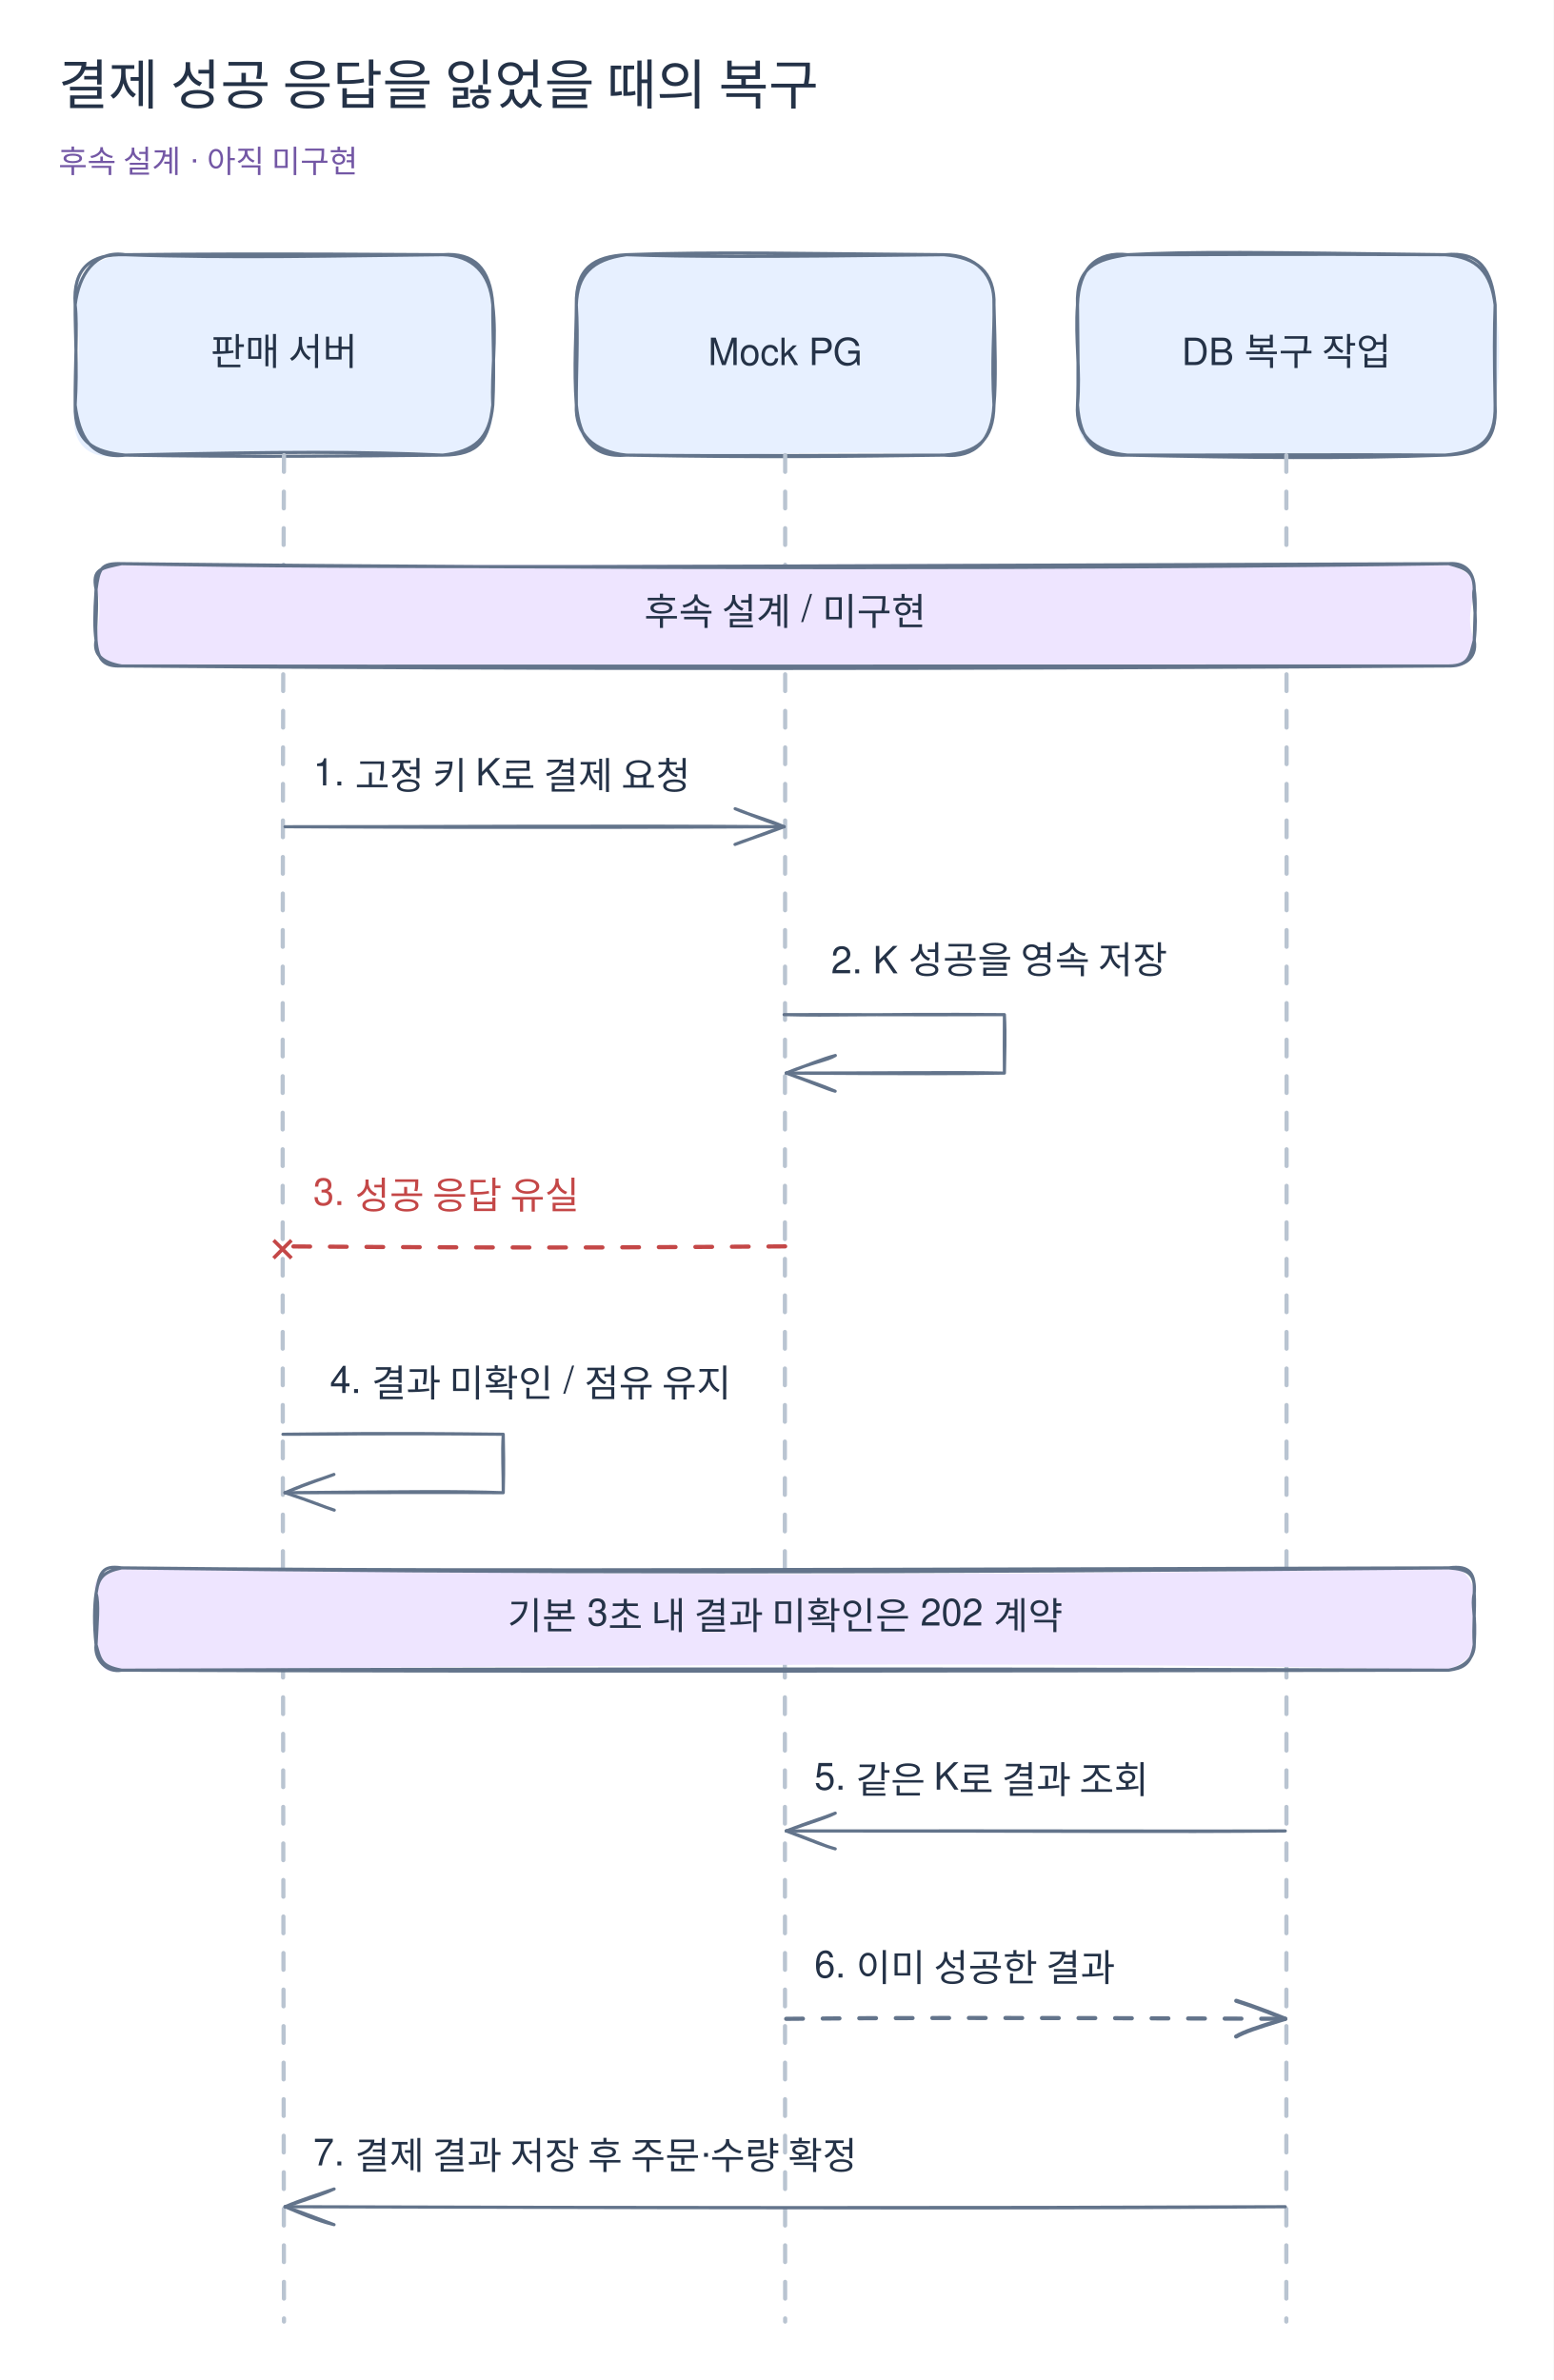
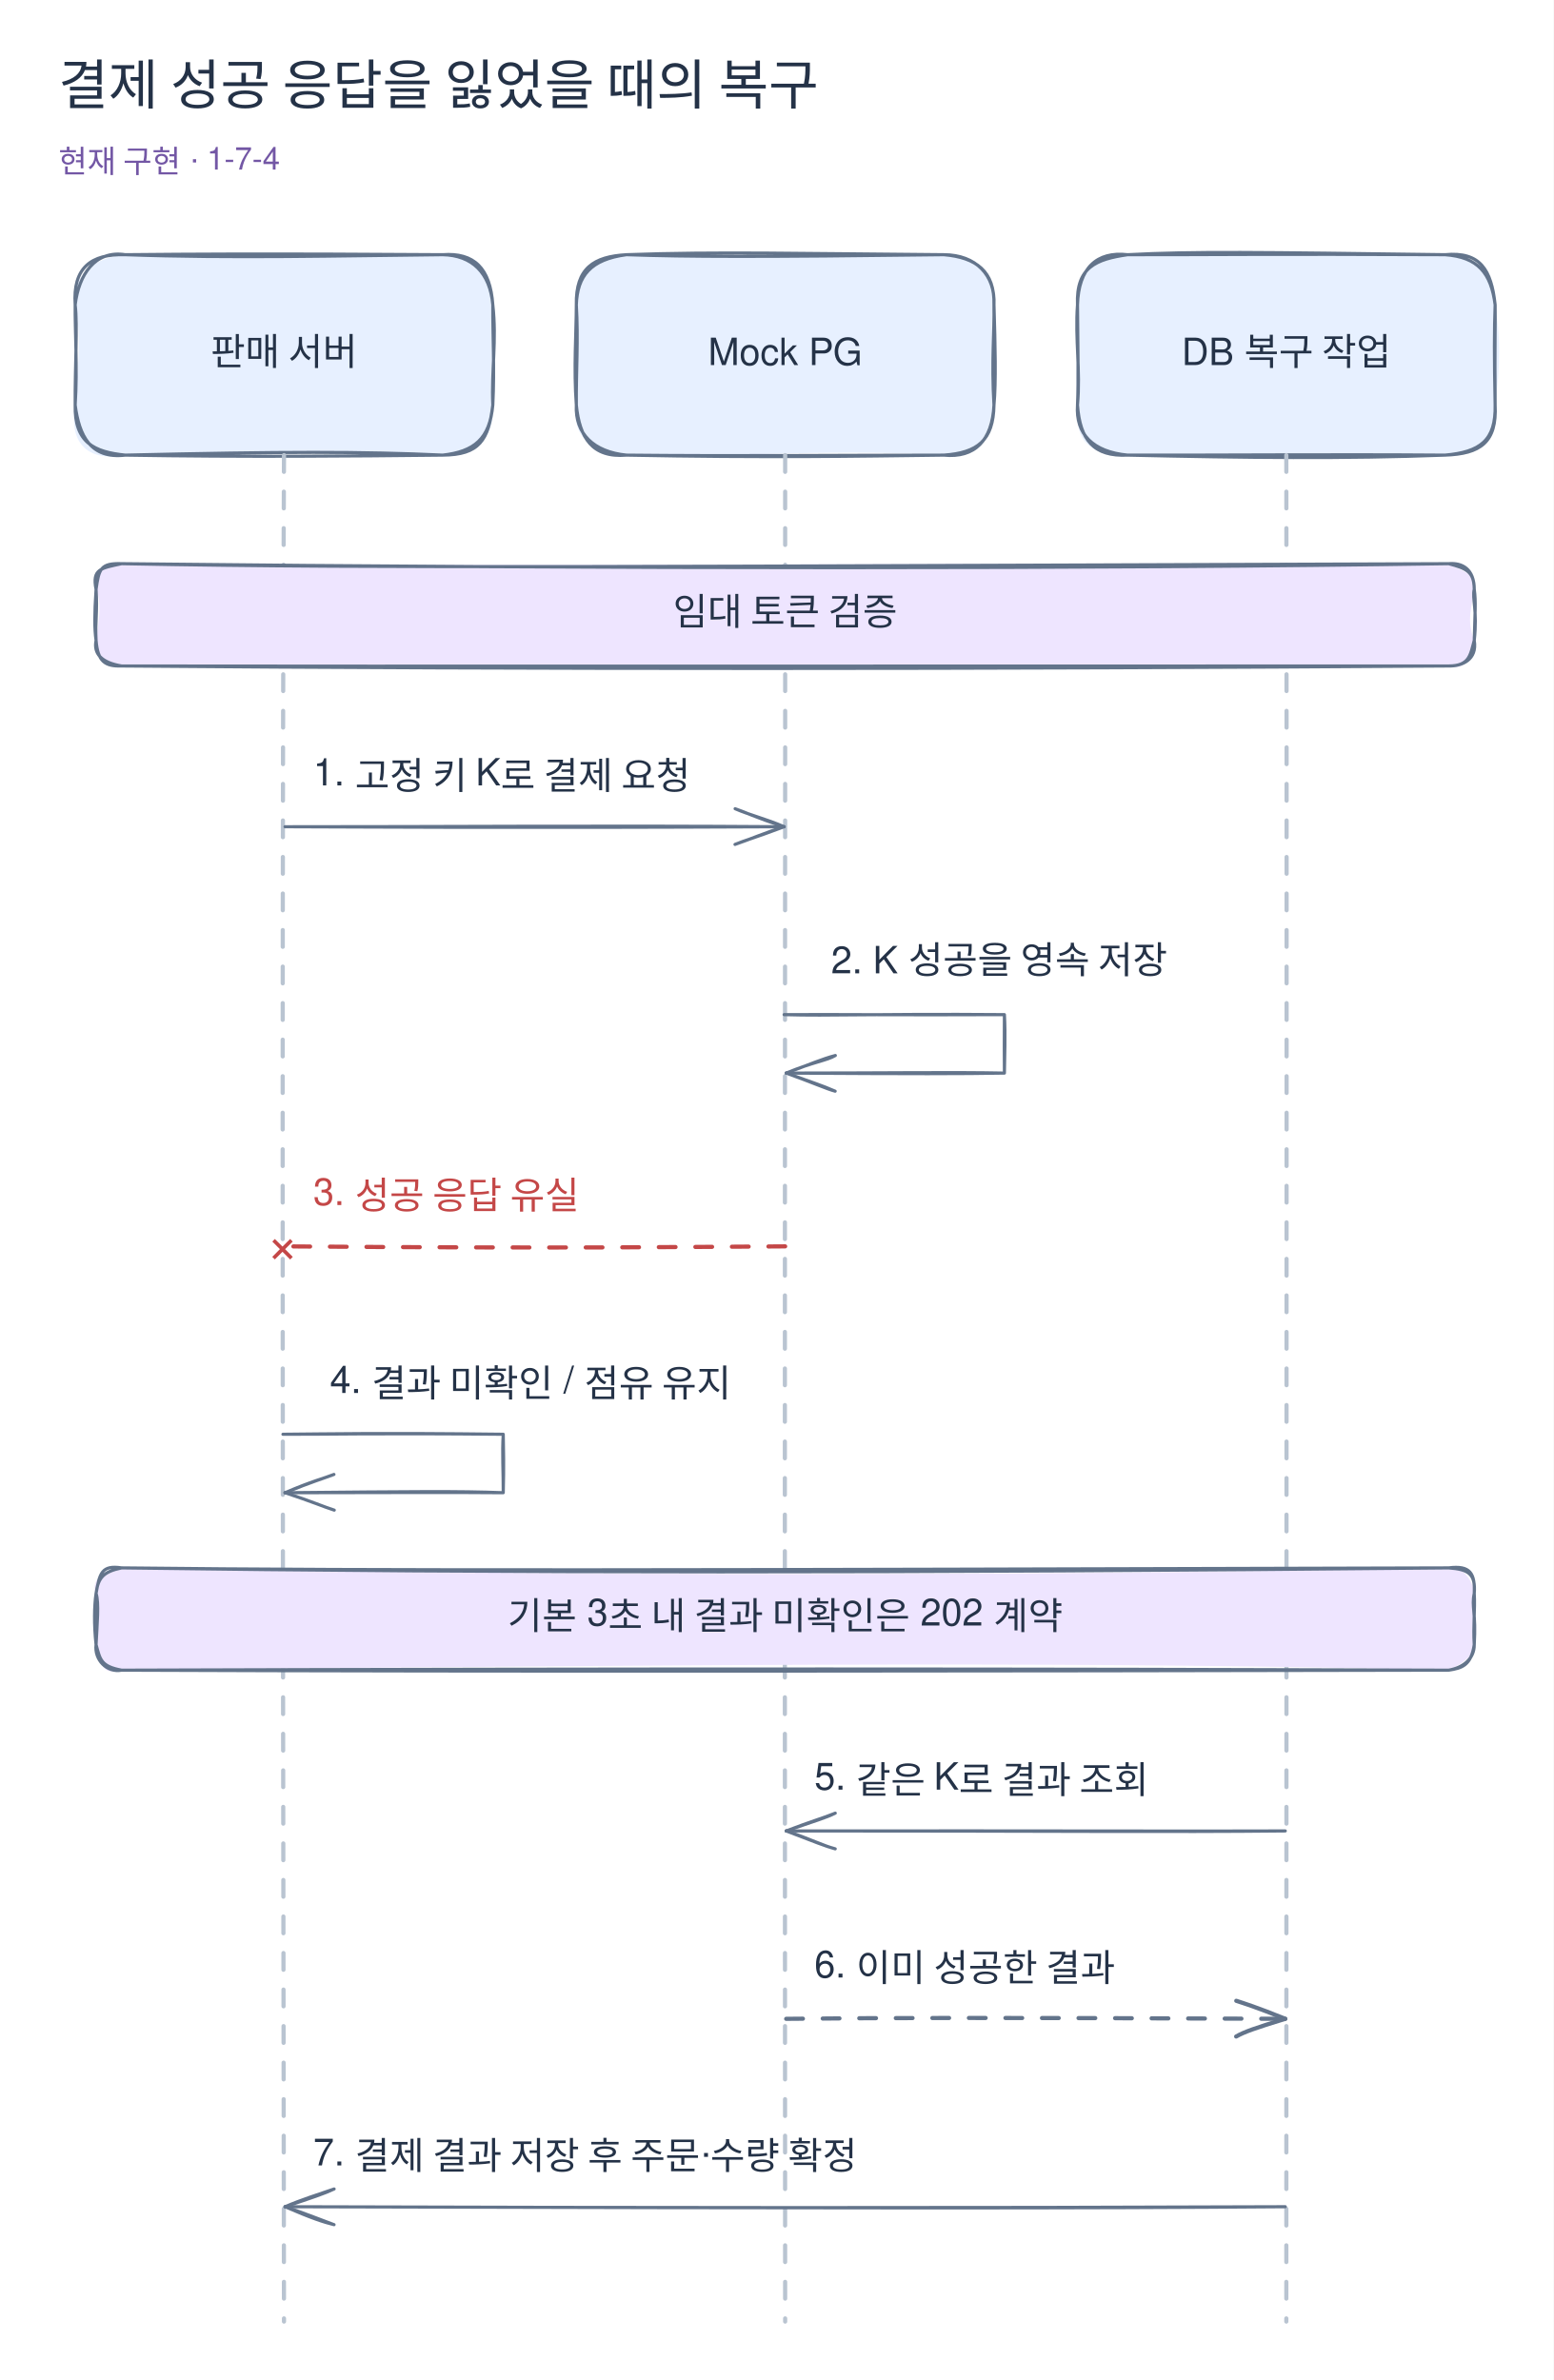
<svg xmlns="http://www.w3.org/2000/svg" version="1.1" viewBox="0 0 744 1140" width="744" height="1140">
  <defs>
    <style class="style-fonts">
      </style>
  </defs>
  <rect x="0" y="0" width="744" height="1140" fill="#ffffff" />
  <g transform="translate(28 28) rotate(0 175.489 14.95)">
    <text x="0" y="21.971" font-family="Helvetica, Segoe UI Emoji" font-size="26px" fill="#243247" text-anchor="start" style="white-space: pre;" direction="ltr" dominant-baseline="alphabetic">결제 성공 응답을 잃었을 때의 복구</text>
  </g>
  <g transform="translate(28 70) rotate(0 68.80616 8.625)">
-     <text x="0" y="12.675" font-family="Helvetica, Segoe UI Emoji" font-size="15px" fill="#7357a5" text-anchor="start" style="white-space: pre;" direction="ltr" dominant-baseline="alphabetic">후속 설계 · 아직 미구현</text>
+     <text x="0" y="12.675" font-family="Helvetica, Segoe UI Emoji" font-size="15px" fill="#7357a5" text-anchor="start" style="white-space: pre;" direction="ltr" dominant-baseline="alphabetic">현재 구현 · 1-7-4</text>
  </g>
  <g stroke-linecap="round" transform="translate(36 122) rotate(0 100 48)">
    <path d="M24 0 C59.29 -1.88, 93.21 0.29, 176 0 C194.79 -2.09, 199.87 9.91, 200 24 C201.56 32.38, 200.09 40.74, 200 72 C200.98 89.18, 190.75 96.67, 176 96 C127.9 93.96, 90.46 94.02, 24 96 C4.41 99.55, -2.91 88.69, 0 72 C0.93 54.62, 3.51 43.19, 0 24 C-1.89 8.65, 10.79 1.08, 24 0" stroke="none" stroke-width="0" fill="#e7f0ff" />
    <path d="M24 0 C56.06 -0.28, 87.78 -0.6, 176 0 M24 0 C74.91 1.84, 126.95 0.48, 176 0 M176 0 C190.07 0.26, 198.66 8.65, 200 24 M176 0 C191 -1.12, 198.77 6.44, 200 24 M200 24 C201.95 41.26, 199.27 55.1, 200 72 M200 24 C199.92 38.78, 200.89 53.81, 200 72 M200 72 C198.55 88.25, 191.03 94.32, 176 96 M200 72 C197.92 88.84, 193.59 95.88, 176 96 M176 96 C130.73 96.49, 82.13 96.95, 24 96 M176 96 C138.54 94.22, 98.85 94.27, 24 96 M24 96 C7.37 97.96, 1.9 86.69, 0 72 M24 96 C9.18 94.48, -0.4 90.13, 0 72 M0 72 C-0.13 53.59, 1.2 33.8, 0 24 M0 72 C1.15 54.2, -0.15 35.69, 0 24 M0 24 C-1.21 6.44, 7.38 -0.49, 24 0 M0 24 C1.74 9.63, 9.43 -2.29, 24 0" stroke="#63748b" stroke-width="1.5" fill="none" />
  </g>
  <g transform="translate(102.3595 159.65) rotate(0 33.64047 10.35)">
    <text x="33.64" y="15.21" font-family="Helvetica, Segoe UI Emoji" font-size="18px" fill="#243247" text-anchor="middle" style="white-space: pre;" direction="ltr" dominant-baseline="alphabetic">판매 서버</text>
  </g>
  <g stroke-linecap="round">
    <g transform="translate(136 218) rotate(0 0 447)">
      <path d="M0 0 C-0.79 182.59, -0.9 365.39, 0 894" stroke="#b9c4d1" stroke-width="2" fill="none" stroke-dasharray="8 9.5" />
    </g>
  </g>
  <mask />
  <g stroke-linecap="round" transform="translate(276 122) rotate(0 100 48)">
    <path d="M24 0 C64.69 1.65, 106.2 -0.97, 176 0 C193.1 -0.32, 200.72 9.82, 200 24 C197.56 35.29, 200.5 50.57, 200 72 C196.45 88.6, 195.2 92.62, 176 96 C118.12 92.68, 66.64 97.54, 24 96 C5.65 93.98, -2.19 86.27, 0 72 C2.58 62.44, -2.61 53.31, 0 24 C2.51 7.13, 9.34 0.12, 24 0" stroke="none" stroke-width="0" fill="#e7f0ff" />
    <path d="M24 0 C53.78 1.03, 87.14 1.11, 176 0 M24 0 C66.78 -1.56, 109.47 -0.49, 176 0 M176 0 C191.48 1.31, 200.42 7.91, 200 24 M176 0 C191.4 0.01, 200.7 9.9, 200 24 M200 24 C200.58 43.44, 201.03 60.92, 200 72 M200 24 C200.26 37.14, 198.73 50.62, 200 72 M200 72 C199.74 89.06, 192 94.88, 176 96 M200 72 C199.14 88.97, 190.86 97.5, 176 96 M176 96 C124.07 96.03, 74.66 96.53, 24 96 M176 96 C133.32 96.53, 90.76 97.29, 24 96 M24 96 C7.6 97.39, 1.55 87.75, 0 72 M24 96 C8.25 94.44, -0.68 85.73, 0 72 M0 72 C-1.31 54.29, -0.02 37.28, 0 24 M0 72 C-0.14 55.74, 0.99 40.88, 0 24 M0 24 C-0.34 6.43, 8.28 0.89, 24 0 M0 24 C0.5 10.09, 6.86 2.26, 24 0" stroke="#63748b" stroke-width="1.5" fill="none" />
  </g>
  <g transform="translate(338.9937 159.65) rotate(0 37.00635 10.35)">
    <text x="37.006" y="15.21" font-family="Helvetica, Segoe UI Emoji" font-size="18px" fill="#243247" text-anchor="middle" style="white-space: pre;" direction="ltr" dominant-baseline="alphabetic">Mock PG</text>
  </g>
  <g stroke-linecap="round">
    <g transform="translate(376 218) rotate(0 0 447)">
      <path d="M0 0 C0.16 182.98, -0.42 365.88, 0 894" stroke="#b9c4d1" stroke-width="2" fill="none" stroke-dasharray="8 9.5" />
    </g>
  </g>
  <mask />
  <g stroke-linecap="round" transform="translate(516 122) rotate(0 100 48)">
    <path d="M24 0 C70.08 -0.3, 119.19 -0.5, 176 0 C191.42 1.45, 201.58 9.73, 200 24 C202.49 38.21, 202.64 53.2, 200 72 C199.12 88.02, 192.44 95.76, 176 96 C138.74 96.88, 103.62 99.34, 24 96 C6.89 95.62, -1.47 91.05, 0 72 C-1.25 60.67, 0.19 44.23, 0 24 C-0.29 5.62, 7.88 -0.83, 24 0" stroke="none" stroke-width="0" fill="#e7f0ff" />
    <path d="M24 0 C55.49 -1.66, 86.5 -1.18, 176 0 M24 0 C58.66 0.07, 91.98 -0.42, 176 0 M176 0 C192.88 -1.63, 198.18 7.16, 200 24 M176 0 C191.79 1.13, 198.03 8.77, 200 24 M200 24 C200.17 32.02, 199.74 43.54, 200 72 M200 24 C199.56 35.5, 199.53 49.43, 200 72 M200 72 C200.93 89.86, 192.97 95.44, 176 96 M200 72 C200.36 89.1, 192.73 94.52, 176 96 M176 96 C121.41 95.58, 63.19 96.11, 24 96 M176 96 C128.11 97.8, 80.67 97.27, 24 96 M24 96 C7.83 96.81, 1.2 88.8, 0 72 M24 96 C7.31 94.41, -0.96 85.92, 0 72 M0 72 C1.51 54.99, -1.23 40.75, 0 24 M0 72 C0.56 59.28, 0.13 46.06, 0 24 M0 24 C0.53 6.42, 9.17 -1.72, 24 0 M0 24 C-0.74 5.95, 8.89 2.2, 24 0" stroke="#63748b" stroke-width="1.5" fill="none" />
  </g>
  <g transform="translate(567.3566 159.65) rotate(0 48.6434 10.35)">
    <text x="48.643" y="15.21" font-family="Helvetica, Segoe UI Emoji" font-size="18px" fill="#243247" text-anchor="middle" style="white-space: pre;" direction="ltr" dominant-baseline="alphabetic">DB 복구 작업</text>
  </g>
  <g stroke-linecap="round">
    <g transform="translate(616 218) rotate(0 0 447)">
      <path d="M0 0 C0.31 182.57, 0.06 365.56, 0 894" stroke="#b9c4d1" stroke-width="2" fill="none" stroke-dasharray="8 9.5" />
    </g>
  </g>
  <mask />
  <g stroke-linecap="round" transform="translate(46 270) rotate(0 330 24.5)">
    <path d="M12.25 0 C230.74 1.44, 451.33 -0.56, 647.75 0 C653.65 3.22, 662.43 5.72, 660 12.25 C658.79 20.94, 656.16 27.22, 660 36.75 C661.78 44.36, 653.61 51.9, 647.75 49 C453.45 48.11, 258.29 48.14, 12.25 49 C4.21 50.26, -0.75 45.55, 0 36.75 C1.74 25.52, 2.61 18.07, 0 12.25 C-3.09 7.39, 2.51 -1.78, 12.25 0" stroke="none" stroke-width="0" fill="#eee5ff" />
    <path d="M12.25 0 C141.48 2.47, 272.08 1.23, 647.75 0 M12.25 0 C247.53 2.56, 482.58 2.54, 647.75 0 M647.75 0 C654.21 -0.57, 659.94 2.5, 660 12.25 M647.75 0 C656.11 2.25, 659.96 3.71, 660 12.25 M660 12.25 C658.9 16.76, 661.59 22.22, 660 36.75 M660 12.25 C660.86 18.52, 660.32 23.29, 660 36.75 M660 36.75 C658.12 43.58, 657.85 49, 647.75 49 M660 36.75 C661.58 46.14, 653.92 49.14, 647.75 49 M647.75 49 C394.6 48.98, 142.34 49.21, 12.25 49 M647.75 49 C427.15 50.54, 206.86 50.61, 12.25 49 M12.25 49 C4.14 49.24, 0.85 46.78, 0 36.75 M12.25 49 C2.45 47.37, -1.24 43.03, 0 36.75 M0 36.75 C-0.5 27.59, 0.72 23.26, 0 12.25 M0 36.75 C-0.8 30.93, -0.79 24.71, 0 12.25 M0 12.25 C1.4 2.5, 2.15 -0.34, 12.25 0 M0 12.25 C-1.98 2.49, 2.4 2.15, 12.25 0" stroke="#63748b" stroke-width="1.5" fill="none" />
  </g>
  <g transform="translate(311.5031 284.15) rotate(0 64.49693 10.35)">
-     <text x="64.497" y="15.21" font-family="Helvetica, Segoe UI Emoji" font-size="18px" fill="#243247" text-anchor="middle" style="white-space: pre;" direction="ltr" dominant-baseline="alphabetic">후속 설계 / 미구현</text>
+     <text x="64.497" y="15.21" font-family="Helvetica, Segoe UI Emoji" font-size="18px" fill="#243247" text-anchor="middle" style="white-space: pre;" direction="ltr" dominant-baseline="alphabetic">임대 토큰 검증</text>
  </g>
  <g transform="translate(150 361) rotate(0 88.2912 10.35)">
    <text x="0" y="15.21" font-family="Helvetica, Segoe UI Emoji" font-size="18px" fill="#243247" text-anchor="start" style="white-space: pre;" direction="ltr" dominant-baseline="alphabetic">1. 고정 키 K로 결제 요청</text>
  </g>
  <g stroke-linecap="round">
    <g transform="translate(136.5 396) rotate(0 119.5 0)">
      <path d="M0 0 C48.82 0.12, 97.37 0.65, 239 0 M0 0 C74.62 0.04, 150.15 -0.64, 239 0" stroke="#63748b" stroke-width="1.5" fill="none" />
    </g>
    <g transform="translate(136.5 396) rotate(0 119.5 0)">
      <path d="M215.48 8.47 C220.17 6.53, 224.59 5.44, 239 0 M215.48 8.47 C222.45 6.11, 230.48 2.64, 239 0" stroke="#63748b" stroke-width="1.5" fill="none" />
    </g>
    <g transform="translate(136.5 396) rotate(0 119.5 0)">
      <path d="M215.54 -8.63 C220.29 -7.07, 224.69 -4.66, 239 0 M215.54 -8.63 C222.43 -5.63, 230.44 -3.73, 239 0" stroke="#63748b" stroke-width="1.5" fill="none" />
    </g>
  </g>
  <mask />
  <g transform="translate(398 451) rotate(0 78.00571 10.35)">
    <text x="0" y="15.21" font-family="Helvetica, Segoe UI Emoji" font-size="18px" fill="#243247" text-anchor="start" style="white-space: pre;" direction="ltr" dominant-baseline="alphabetic">2. K 성공을 영속 저장</text>
  </g>
  <g stroke-linecap="round">
    <g transform="translate(375.5 486) rotate(0 52.75 14)">
      <path d="M0 0 C22.36 0.68, 42.36 -0.48, 105.5 0 M0 0 C26.95 -0.16, 54.37 0.24, 105.5 0 M105.5 0 C106.07 10.37, 105.56 19.54, 105.5 28 M105.5 0 C105.44 11.07, 105.41 21.08, 105.5 28 M105.5 28 C79.88 27.5, 52.19 27.97, 1 28 M105.5 28 C84.55 28.35, 63.54 28.39, 1 28" stroke="#63748b" stroke-width="1.5" fill="none" />
    </g>
    <g transform="translate(375.5 486) rotate(0 52.75 14)">
      <path d="M24.54 19.57 C20.46 22.03, 14.07 22.59, 1 28 M24.54 19.57 C18.21 21.22, 12.37 23.8, 1 28" stroke="#63748b" stroke-width="1.5" fill="none" />
    </g>
    <g transform="translate(375.5 486) rotate(0 52.75 14)">
      <path d="M24.45 36.67 C20.47 35.63, 14.1 32.7, 1 28 M24.45 36.67 C18.19 33.91, 12.37 32.08, 1 28" stroke="#63748b" stroke-width="1.5" fill="none" />
    </g>
  </g>
  <mask />
  <g transform="translate(150 562) rotate(0 61.7173 10.35)">
    <text x="0" y="15.21" font-family="Helvetica, Segoe UI Emoji" font-size="18px" fill="#c44747" text-anchor="start" style="white-space: pre;" direction="ltr" dominant-baseline="alphabetic">3. 성공 응답 유실</text>
  </g>
  <g stroke-linecap="round">
    <g transform="translate(376 597) rotate(0 -120 0)">
      <path d="M0 0 C-49.4 0.23, -97.45 1.1, -240 0" stroke="#c44747" stroke-width="2" fill="none" stroke-dasharray="8 9.5" />
    </g>
  </g>
  <mask />
  <g transform="translate(128 583) rotate(0 7.299805 14.375)">
    <text x="0" y="21.125" font-family="Helvetica, Segoe UI Emoji" font-size="25px" fill="#c44747" text-anchor="start" style="white-space: pre;" direction="ltr" dominant-baseline="alphabetic">×</text>
  </g>
  <g transform="translate(158 652) rotate(0 92.57375 10.35)">
    <text x="0" y="15.21" font-family="Helvetica, Segoe UI Emoji" font-size="18px" fill="#243247" text-anchor="start" style="white-space: pre;" direction="ltr" dominant-baseline="alphabetic">4. 결과 미확인 / 점유 유지</text>
  </g>
  <g stroke-linecap="round">
    <g transform="translate(135.5 687) rotate(0 52.75 14)">
      <path d="M0 0 C21.5 0.08, 42.57 -0.58, 105.5 0 M0 0 C22.72 -0.17, 45.85 -0.71, 105.5 0 M105.5 0 C104.91 9.12, 105.55 18.28, 105.5 28 M105.5 0 C105.63 7.03, 105.85 15.03, 105.5 28 M105.5 28 C77.57 27.75, 52.03 27.97, 1 28 M105.5 28 C84.18 27.18, 62.26 27.44, 1 28" stroke="#63748b" stroke-width="1.5" fill="none" />
    </g>
    <g transform="translate(135.5 687) rotate(0 52.75 14)">
      <path d="M24.42 19.24 C19.54 21.18, 14.24 22.31, 1 28 M24.42 19.24 C19.08 21.28, 14.15 22.64, 1 28" stroke="#63748b" stroke-width="1.5" fill="none" />
    </g>
    <g transform="translate(135.5 687) rotate(0 52.75 14)">
      <path d="M24.57 36.34 C19.67 34.78, 14.33 32.41, 1 28 M24.57 36.34 C19.18 34.65, 14.21 32.29, 1 28" stroke="#63748b" stroke-width="1.5" fill="none" />
    </g>
  </g>
  <mask />
  <g stroke-linecap="round" transform="translate(46 751) rotate(0 330 24.5)">
    <path d="M12.25 0 C232.17 3.92, 449.94 3.88, 647.75 0 C652.44 -2.33, 659.5 5.27, 660 12.25 C657.85 19.74, 662.86 23.24, 660 36.75 C660.72 41.46, 654.23 46.01, 647.75 49 C481.65 44.92, 317.67 45.91, 12.25 49 C3.19 51.25, 2.85 47.85, 0 36.75 C0.96 34.31, -1.02 29.59, 0 12.25 C-2.68 7.01, 2.45 0.65, 12.25 0" stroke="none" stroke-width="0" fill="#eee5ff" />
    <path d="M12.25 0 C141.74 1.46, 272.46 1.01, 647.75 0 M12.25 0 C196.64 2.53, 380.71 2.58, 647.75 0 M647.75 0 C657.23 0.72, 660.73 2.78, 660 12.25 M647.75 0 C658.1 -1.34, 660.41 2.63, 660 12.25 M660 12.25 C658.6 18.65, 660.92 21.3, 660 36.75 M660 12.25 C660.46 19.69, 659.42 28.04, 660 36.75 M660 36.75 C660.07 43.59, 654.69 47.8, 647.75 49 M660 36.75 C658.49 46.77, 654.08 48.04, 647.75 49 M647.75 49 C423.11 49.45, 196.67 49.77, 12.25 49 M647.75 49 C453.7 48.3, 259.84 48.19, 12.25 49 M12.25 49 C5.27 50.36, -0.91 44.05, 0 36.75 M12.25 49 C2.36 47.2, 1.96 43.99, 0 36.75 M0 36.75 C0.47 27.1, 1.51 16.64, 0 12.25 M0 36.75 C-1.05 27.28, -0.86 17.94, 0 12.25 M0 12.25 C1.76 2.47, 2.64 -1.42, 12.25 0 M0 12.25 C1.01 4.78, 3.33 1.87, 12.25 0" stroke="#63748b" stroke-width="1.5" fill="none" />
  </g>
  <g transform="translate(247.5556 765.15) rotate(0 128.4444 10.35)">
    <text x="128.444" y="15.21" font-family="Helvetica, Segoe UI Emoji" font-size="18px" fill="#243247" text-anchor="middle" style="white-space: pre;" direction="ltr" dominant-baseline="alphabetic">기본 3초 내 결과 미확인은 202 계약</text>
  </g>
  <g transform="translate(390 842) rotate(0 78.00571 10.35)">
    <text x="0" y="15.21" font-family="Helvetica, Segoe UI Emoji" font-size="18px" fill="#243247" text-anchor="start" style="white-space: pre;" direction="ltr" dominant-baseline="alphabetic">5. 같은 K로 결과 조회</text>
  </g>
  <g stroke-linecap="round">
    <g transform="translate(615.5 877) rotate(0 -119.5 0)">
      <path d="M0 0 C-48.73 0.2, -97.85 -0.11, -239 0 M0 0 C-56.23 0.6, -111.64 -0.01, -239 0" stroke="#63748b" stroke-width="1.5" fill="none" />
    </g>
    <g transform="translate(615.5 877) rotate(0 -119.5 0)">
      <path d="M-215.5 -8.52 C-220.08 -6.23, -225.17 -4.85, -239 0 M-215.5 -8.52 C-221.42 -6.11, -226.38 -4.83, -239 0" stroke="#63748b" stroke-width="1.5" fill="none" />
    </g>
    <g transform="translate(615.5 877) rotate(0 -119.5 0)">
      <path d="M-215.52 8.58 C-220.14 7.37, -225.22 5.25, -239 0 M-215.52 8.58 C-221.49 7, -226.44 4.27, -239 0" stroke="#63748b" stroke-width="1.5" fill="none" />
    </g>
  </g>
  <mask />
  <g transform="translate(390 932) rotate(0 69.5023 10.35)">
    <text x="0" y="15.21" font-family="Helvetica, Segoe UI Emoji" font-size="18px" fill="#243247" text-anchor="start" style="white-space: pre;" direction="ltr" dominant-baseline="alphabetic">6. 이미 성공한 결과</text>
  </g>
  <g stroke-linecap="round">
    <g transform="translate(376.5 967) rotate(0 119.5 0)">
      <path d="M0 0 C48.11 -0.49, 97.47 -0.63, 239 0" stroke="#63748b" stroke-width="2" fill="none" stroke-dasharray="8 9.5" />
    </g>
    <g transform="translate(376.5 967) rotate(0 119.5 0)">
      <path d="M215.48 8.47 C219.32 6.27, 224.67 4.37, 239 0" stroke="#63748b" stroke-width="2" fill="none" />
    </g>
    <g transform="translate(376.5 967) rotate(0 119.5 0)">
      <path d="M215.54 -8.63 C219.43 -7.34, 224.78 -5.73, 239 0" stroke="#63748b" stroke-width="2" fill="none" />
    </g>
  </g>
  <mask />
  <g transform="translate(150 1022) rotate(0 126.2142 10.35)">
    <text x="0" y="15.21" font-family="Helvetica, Segoe UI Emoji" font-size="18px" fill="#243247" text-anchor="start" style="white-space: pre;" direction="ltr" dominant-baseline="alphabetic">7. 결제 결과 저장 후 주문·수량 확정</text>
  </g>
  <g stroke-linecap="round">
    <g transform="translate(615.5 1057) rotate(0 -239.5 0)">
      <path d="M0 0 C-98.04 0.76, -196.32 0.78, -479 0 M0 0 C-154.11 0.63, -308.32 0.51, -479 0" stroke="#63748b" stroke-width="1.5" fill="none" />
    </g>
    <g transform="translate(615.5 1057) rotate(0 -239.5 0)">
      <path d="M-455.49 -8.5 C-460.42 -6.19, -465.86 -4.41, -479 0 M-455.49 -8.5 C-463.15 -5.86, -471.03 -3.41, -479 0" stroke="#63748b" stroke-width="1.5" fill="none" />
    </g>
    <g transform="translate(615.5 1057) rotate(0 -239.5 0)">
      <path d="M-455.53 8.6 C-460.37 7.41, -465.81 5.69, -479 0 M-455.53 8.6 C-463.1 5.74, -470.97 2.69, -479 0" stroke="#63748b" stroke-width="1.5" fill="none" />
    </g>
  </g>
  <mask />
</svg>
